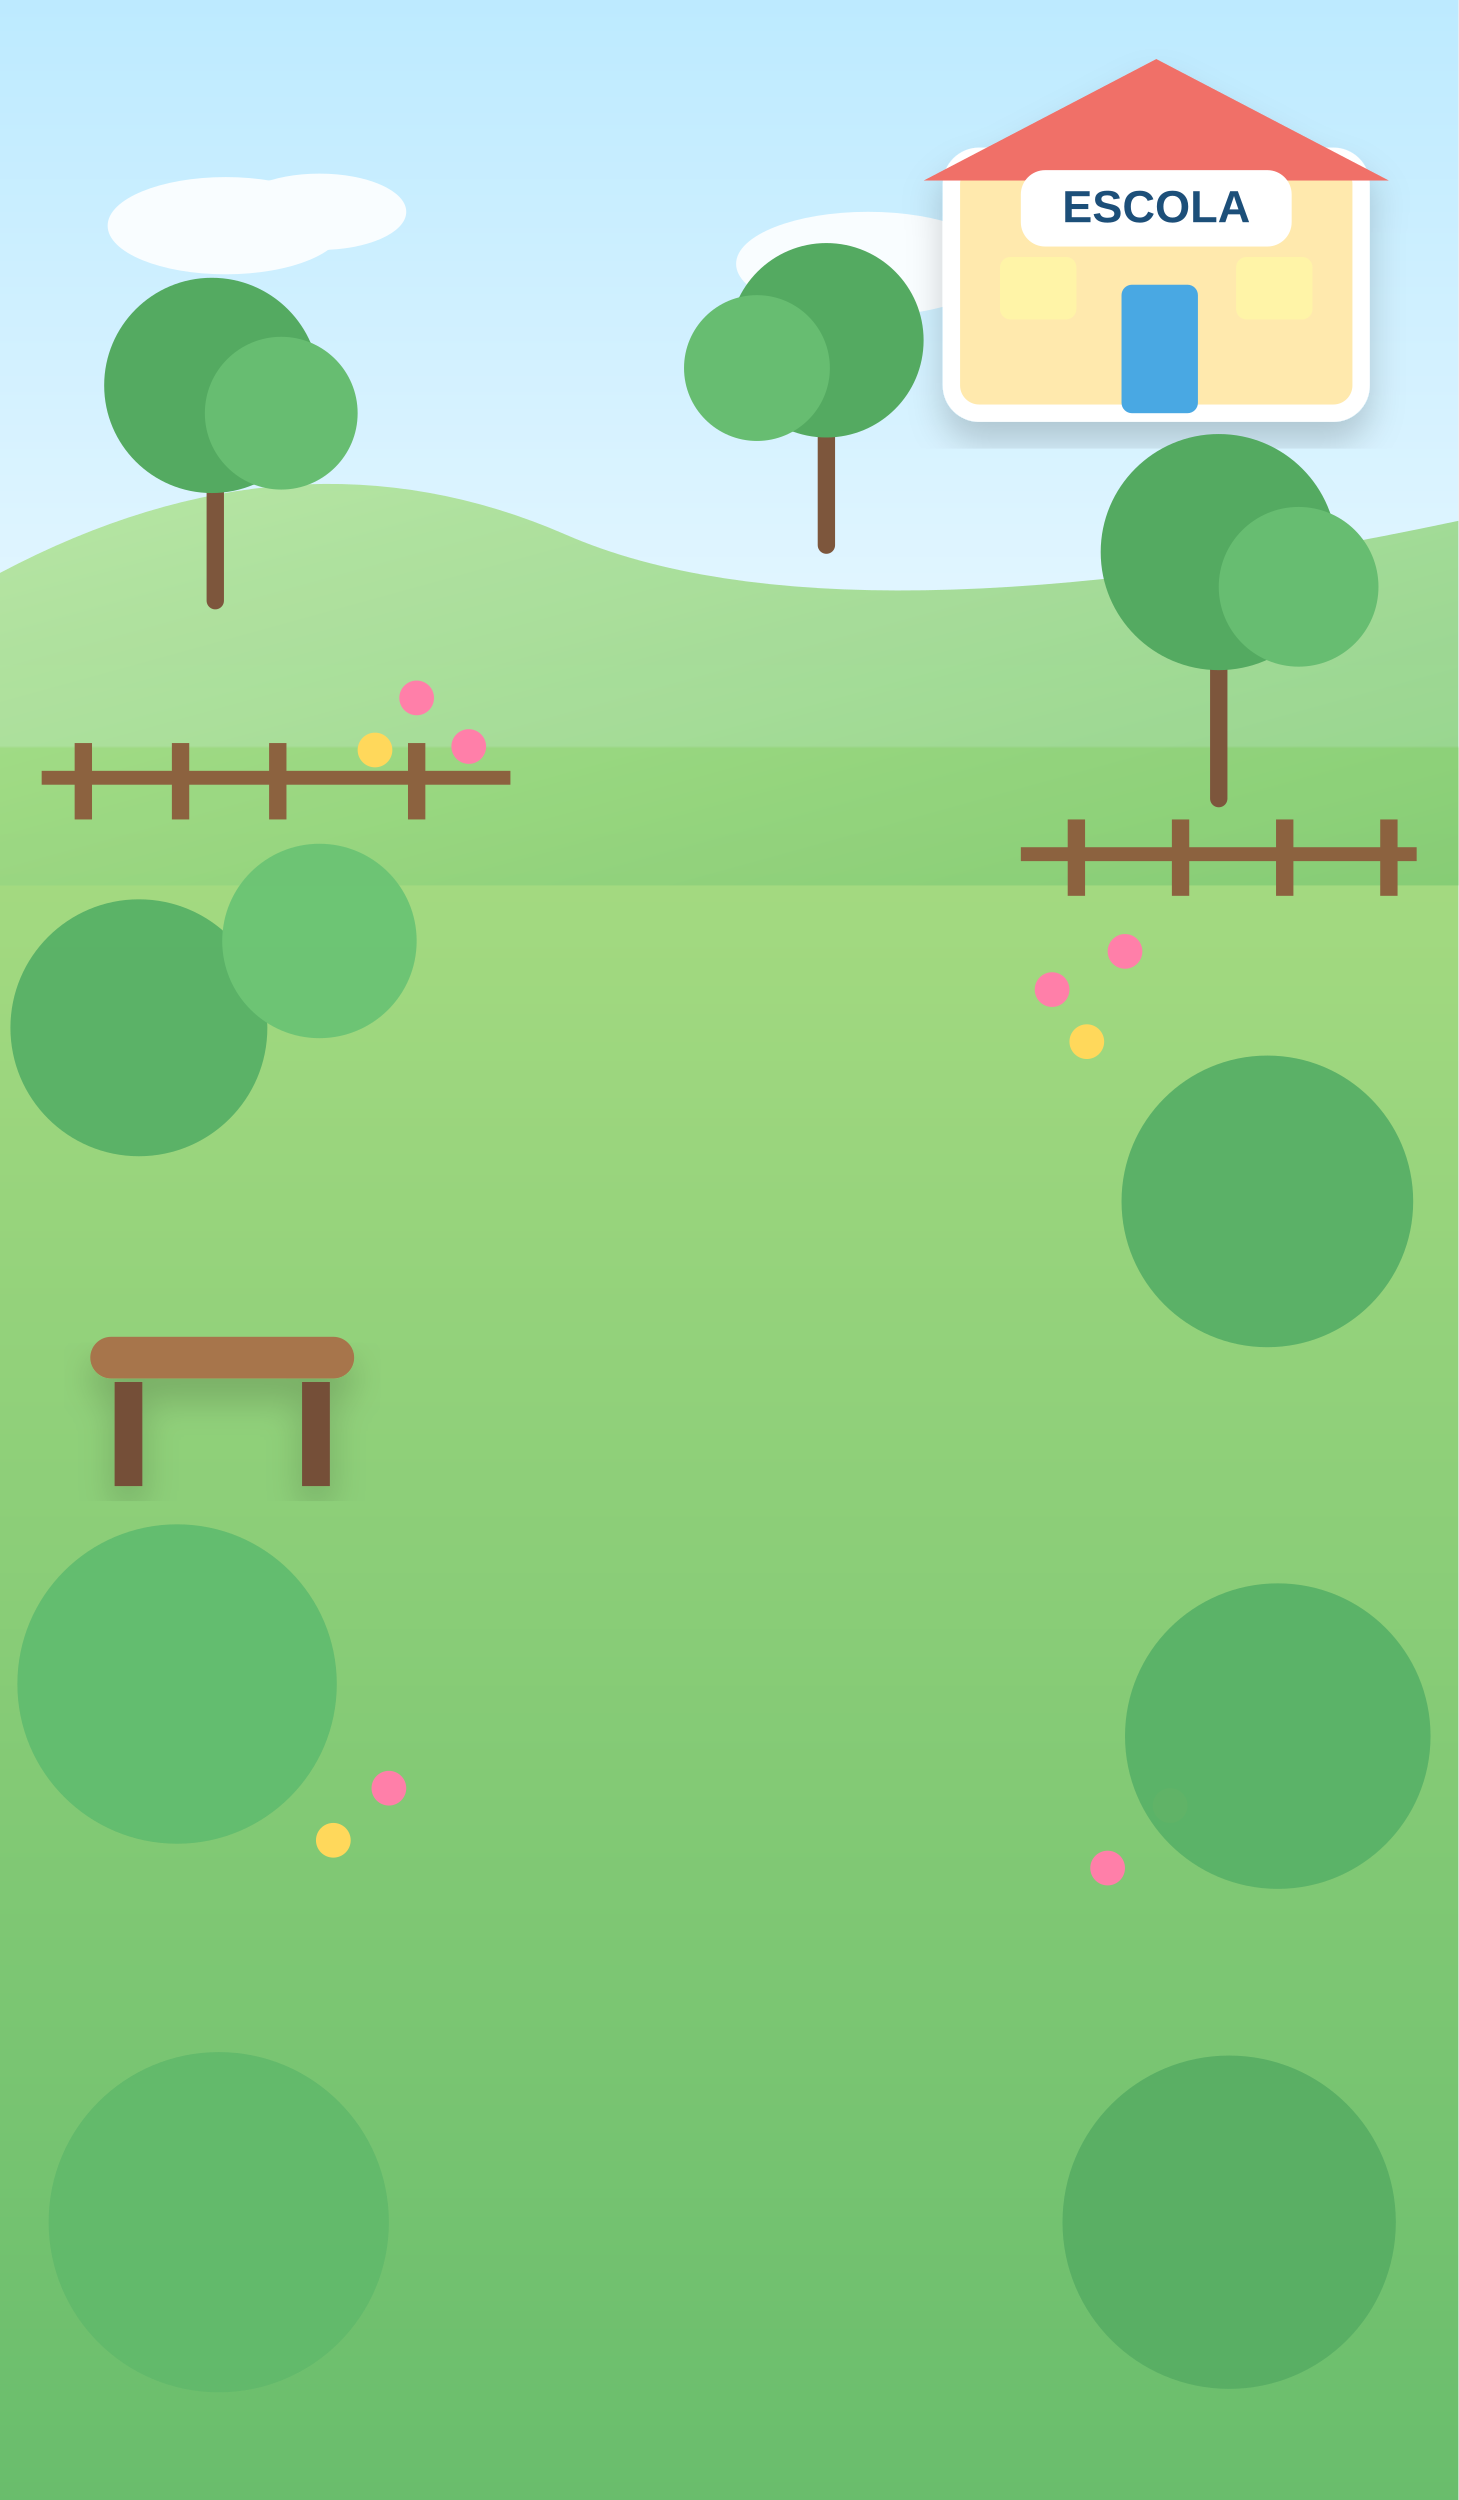
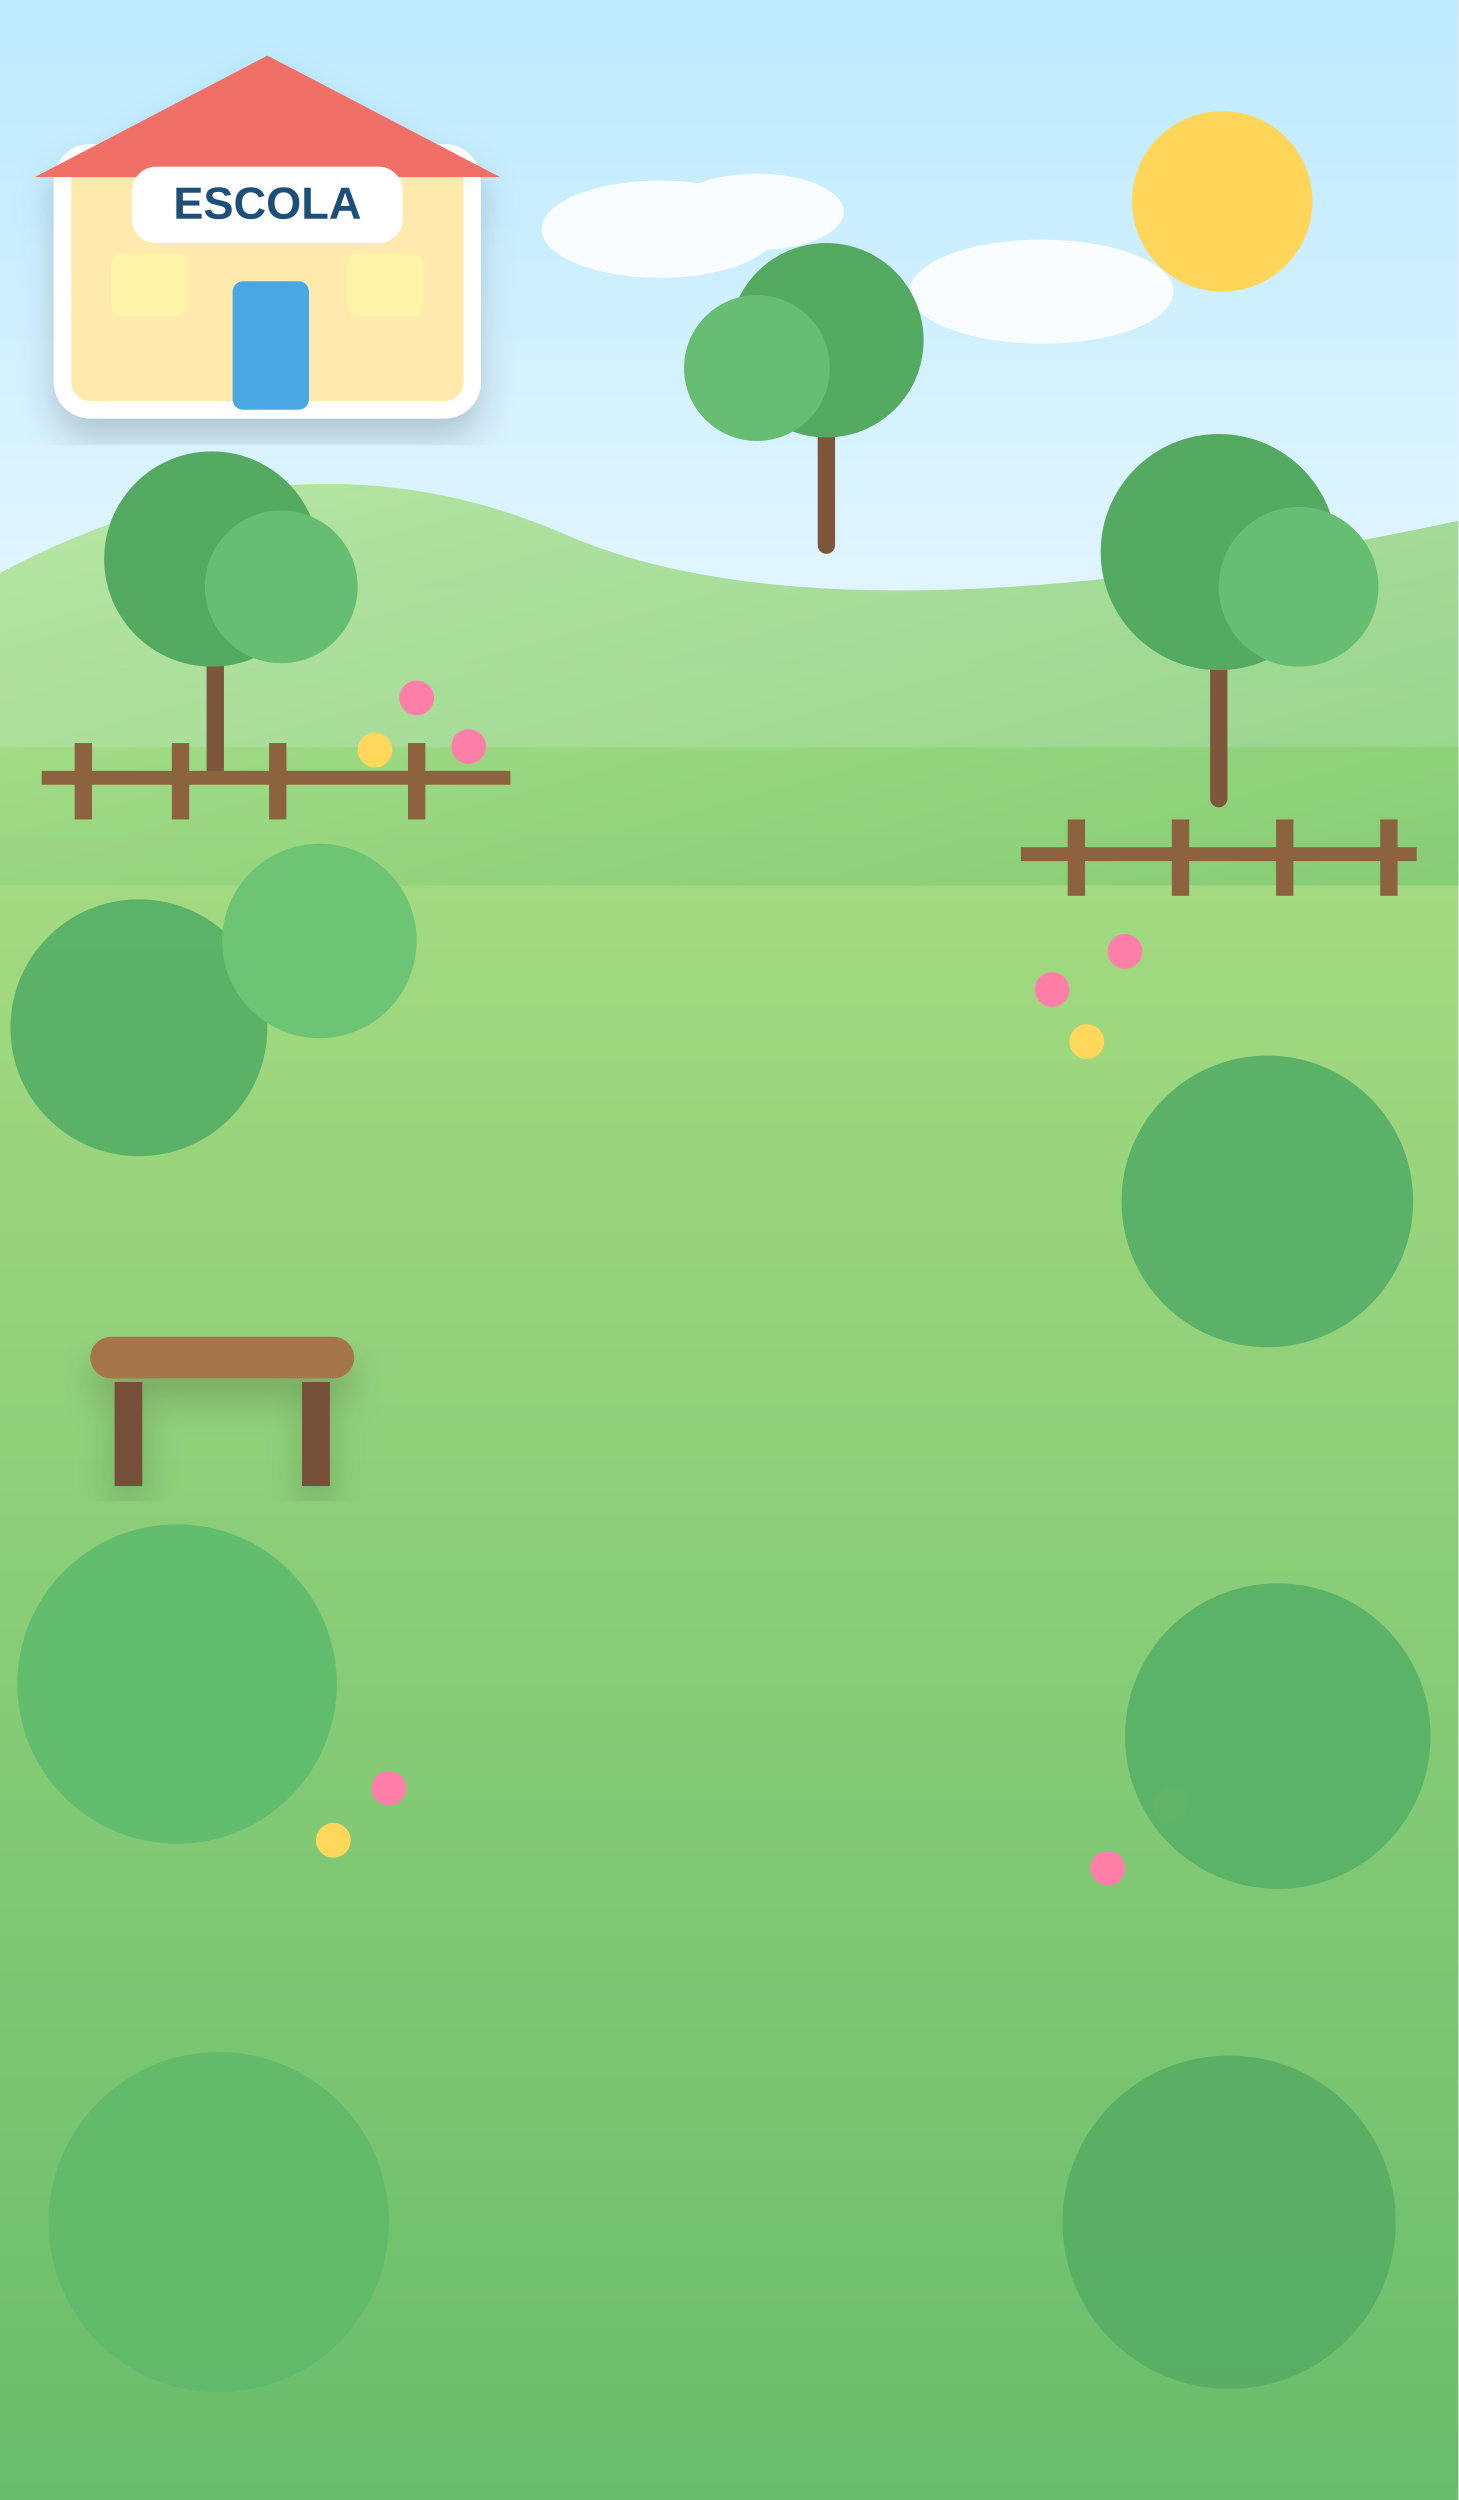
<svg xmlns="http://www.w3.org/2000/svg" viewBox="0 0 420 720">
  <defs>
    <linearGradient id="sky" x1="0" y1="0" x2="0" y2="1">
      <stop stop-color="#bceaff" />
      <stop offset=".30" stop-color="#eaf8ff" />
      <stop offset=".301" stop-color="#a8dc82" />
      <stop offset="1" stop-color="#69bd6c" />
    </linearGradient>
    <linearGradient id="hill" x1="0" y1="0" x2="1" y2="1">
      <stop stop-color="#aee28f" />
      <stop offset="1" stop-color="#80ca73" />
    </linearGradient>
    <filter id="s">
      <feDropShadow dx="0" dy="6" stdDeviation="5" flood-opacity=".18" />
    </filter>
  </defs>
  <rect width="420" height="720" fill="url(#sky)" />
  <circle cx="352" cy="58" r="26" fill="#ffd65a" />
  <g fill="#fff" opacity=".88">
-     <ellipse cx="65" cy="65" rx="34" ry="14" />
-     <ellipse cx="92" cy="61" rx="25" ry="11" />
-     <ellipse cx="250" cy="76" rx="38" ry="15" />
+     <ellipse cx="190" cy="66" rx="34" ry="14" />
+     <ellipse cx="218" cy="61" rx="25" ry="11" />
+     <ellipse cx="300" cy="84" rx="38" ry="15" />
  </g>
  <path d="M0 165 Q85 120 163 154 T420 150 V255 H0Z" fill="url(#hill)" opacity=".82" />
-   <g filter="url(#s)" transform="translate(274 25)">
+   <g filter="url(#s)" transform="translate(18 24)">
    <rect x="0" y="20" width="118" height="74" rx="8" fill="#ffe9ad" stroke="#fff" stroke-width="5" />
    <path d="M-8 27 59-8 126 27Z" fill="#f06f68" />
    <rect x="49" y="57" width="22" height="37" rx="3" fill="#4aa8e3" />
    <rect x="14" y="49" width="22" height="18" rx="3" fill="#fff4a7" />
    <rect x="82" y="49" width="22" height="18" rx="3" fill="#fff4a7" />
    <rect x="20" y="24" width="78" height="22" rx="7" fill="#fff" />
    <text x="59" y="39" text-anchor="middle" font-family="Arial" font-size="13" font-weight="700" fill="#1f4f79">ESCOLA</text>
  </g>
  <g stroke="#7d563c" stroke-width="5" stroke-linecap="round">
    <path d="M238 112v45" />
-     <path d="M62 126v47" />
+     <path d="M62 176v47" />
    <path d="M351 176v54" />
  </g>
  <g fill="#54aa61">
    <circle cx="238" cy="98" r="28" />
-     <circle cx="61" cy="111" r="31" />
+     <circle cx="61" cy="161" r="31" />
    <circle cx="351" cy="159" r="34" />
  </g>
  <g fill="#67bd71">
    <circle cx="218" cy="106" r="21" />
-     <circle cx="81" cy="119" r="22" />
+     <circle cx="81" cy="169" r="22" />
    <circle cx="374" cy="169" r="23" />
  </g>
  <g fill="none" stroke="#8c623f" stroke-width="4">
    <path d="M12 224h95m0 0h40" />
    <path d="M294 246h114" />
  </g>
  <g stroke="#8c623f" stroke-width="5">
    <path d="M24 214v22m28-22v22m28-22v22m40-22v22" />
    <path d="M310 236v22m30-22v22m30-22v22m30-22v22" />
  </g>
  <g filter="url(#s)">
    <rect x="26" y="385" width="76" height="12" rx="6" fill="#a7754b" />
    <rect x="33" y="398" width="8" height="30" fill="#755038" />
    <rect x="87" y="398" width="8" height="30" fill="#755038" />
  </g>
  <g fill="#ff7fa9">
    <circle cx="120" cy="201" r="5" />
    <circle cx="135" cy="215" r="5" />
    <circle cx="303" cy="285" r="5" />
    <circle cx="324" cy="274" r="5" />
    <circle cx="112" cy="515" r="5" />
    <circle cx="319" cy="538" r="5" />
  </g>
  <g fill="#ffd85b">
    <circle cx="108" cy="216" r="5" />
    <circle cx="313" cy="300" r="5" />
    <circle cx="96" cy="530" r="5" />
    <circle cx="337" cy="520" r="5" />
  </g>
  <g opacity=".96">
    <circle cx="40" cy="296" r="37" fill="#58b166" />
    <circle cx="92" cy="271" r="28" fill="#6bc474" />
    <circle cx="365" cy="346" r="42" fill="#58b066" />
    <circle cx="51" cy="485" r="46" fill="#62bc6e" />
    <circle cx="368" cy="500" r="44" fill="#5ab267" />
    <circle cx="63" cy="640" r="49" fill="#62b96b" />
    <circle cx="354" cy="640" r="48" fill="#58ae64" />
  </g>
</svg>
